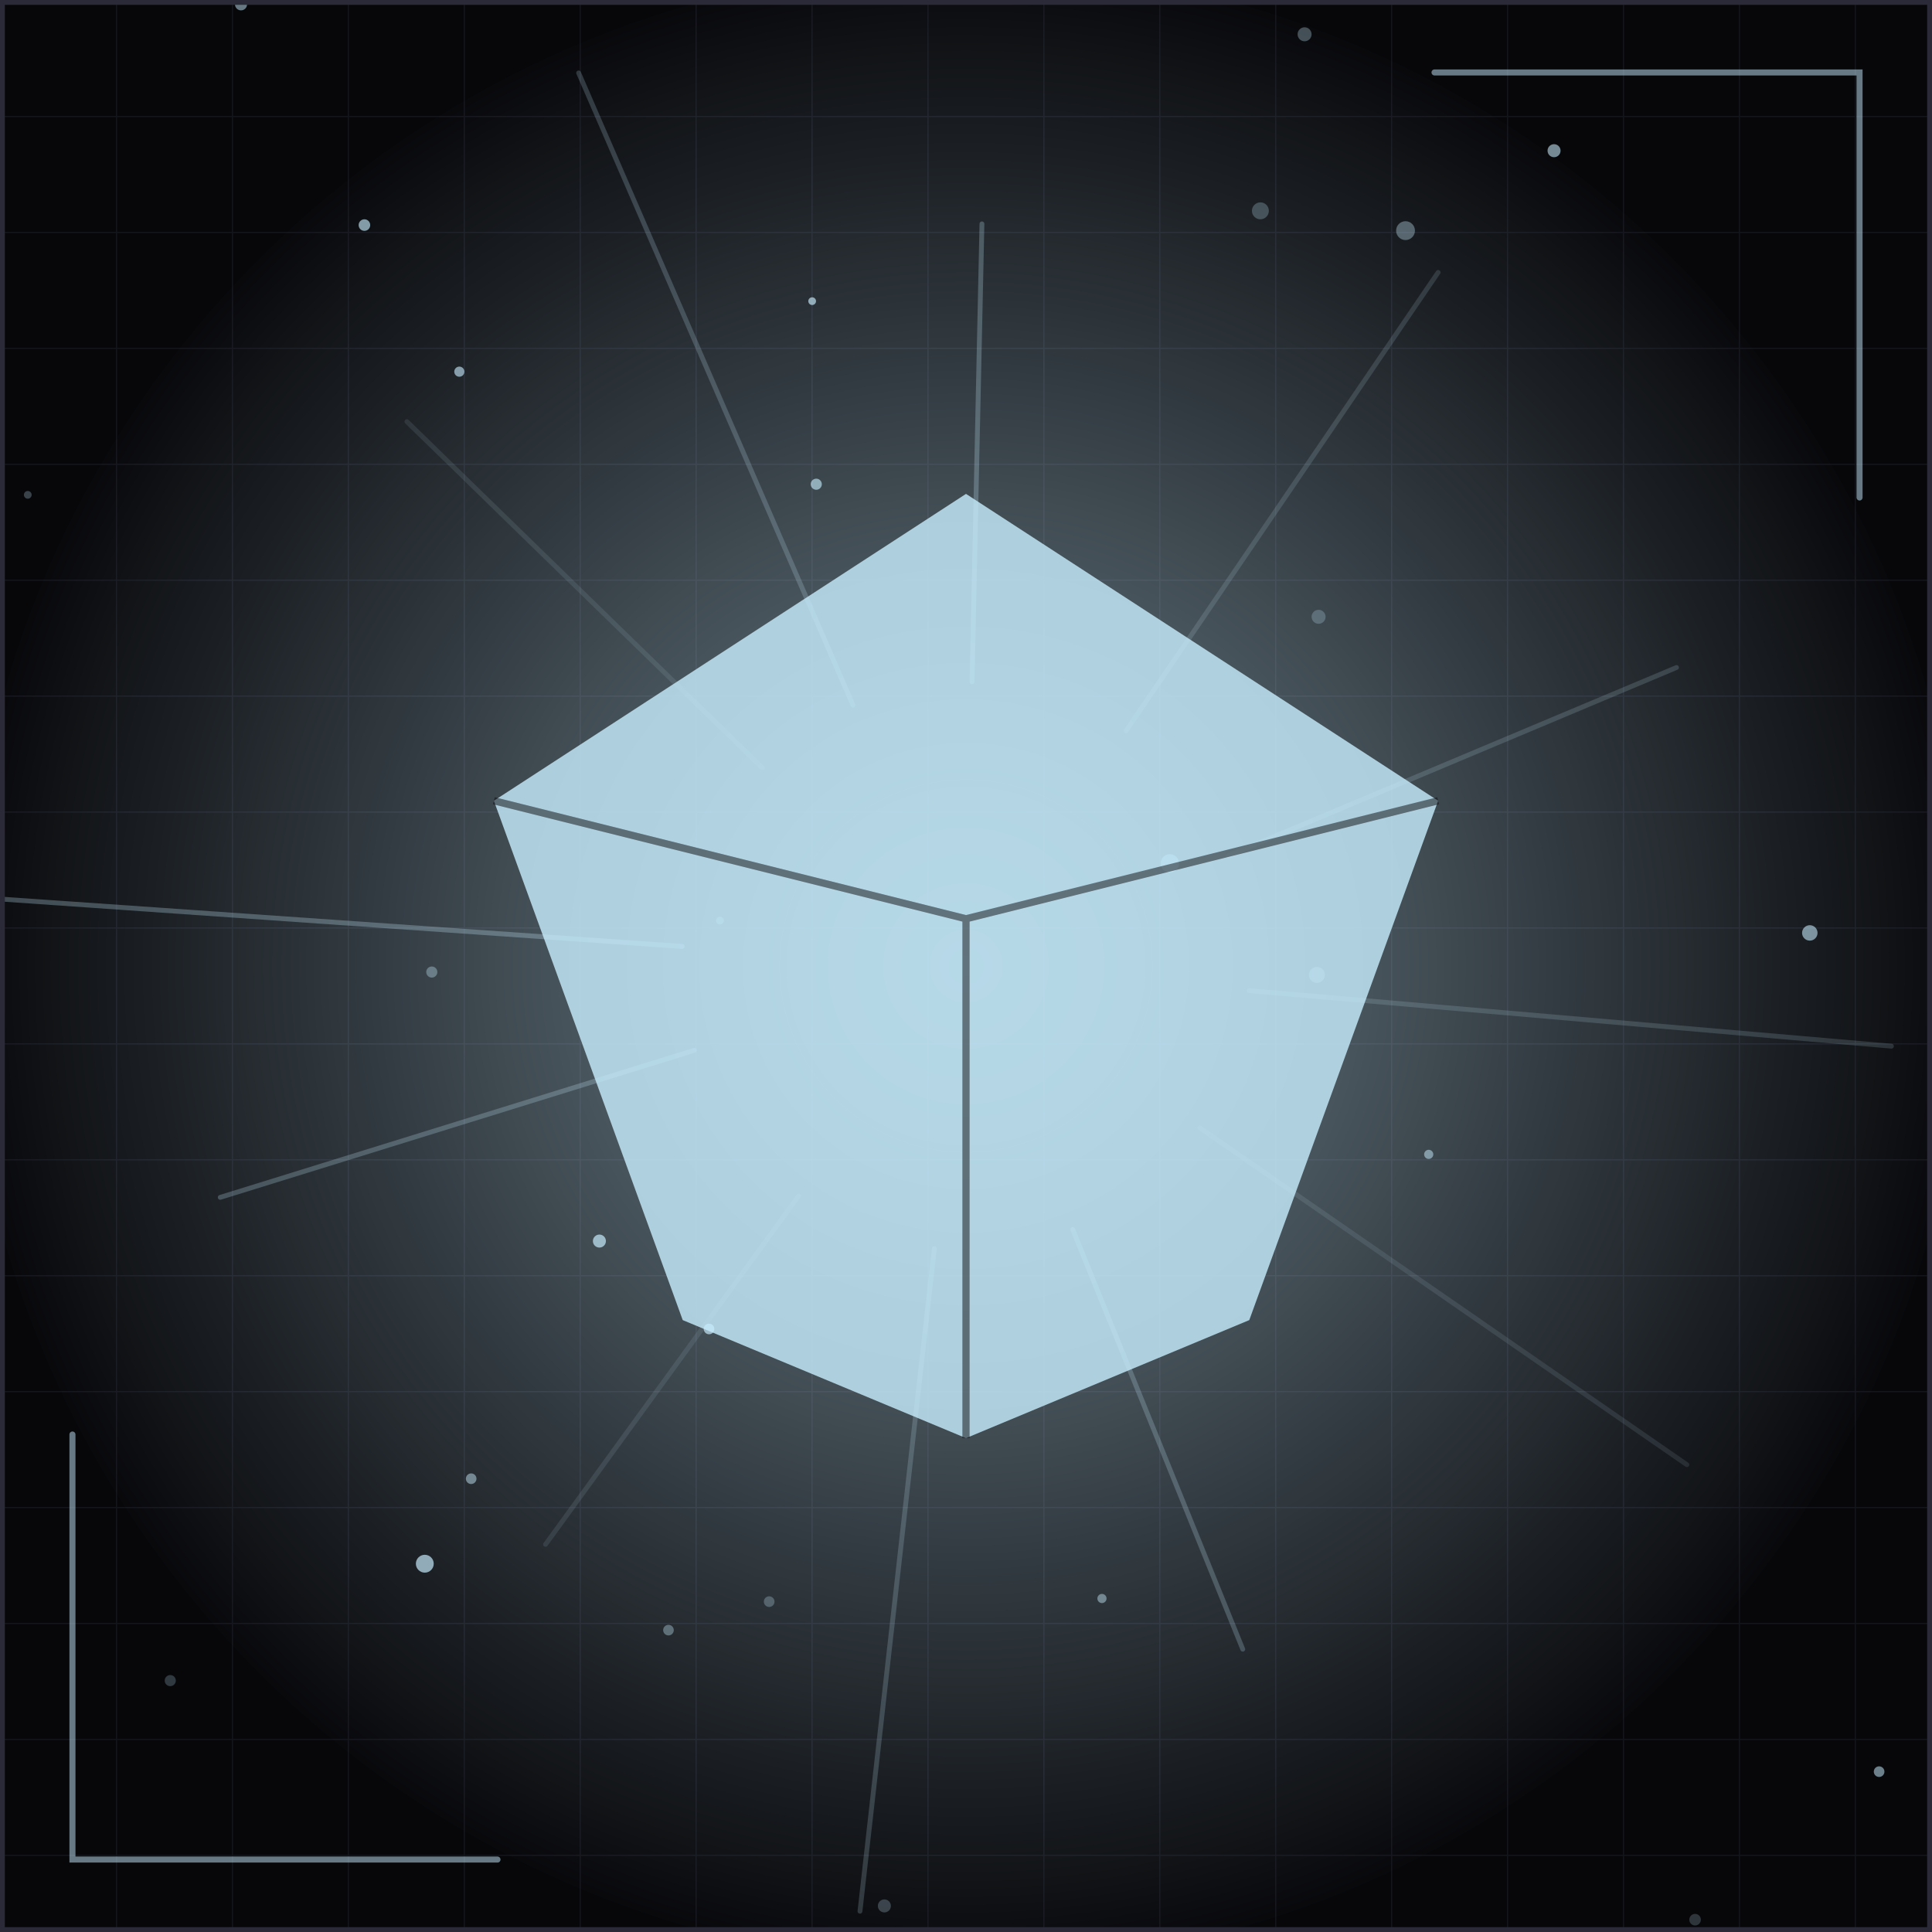
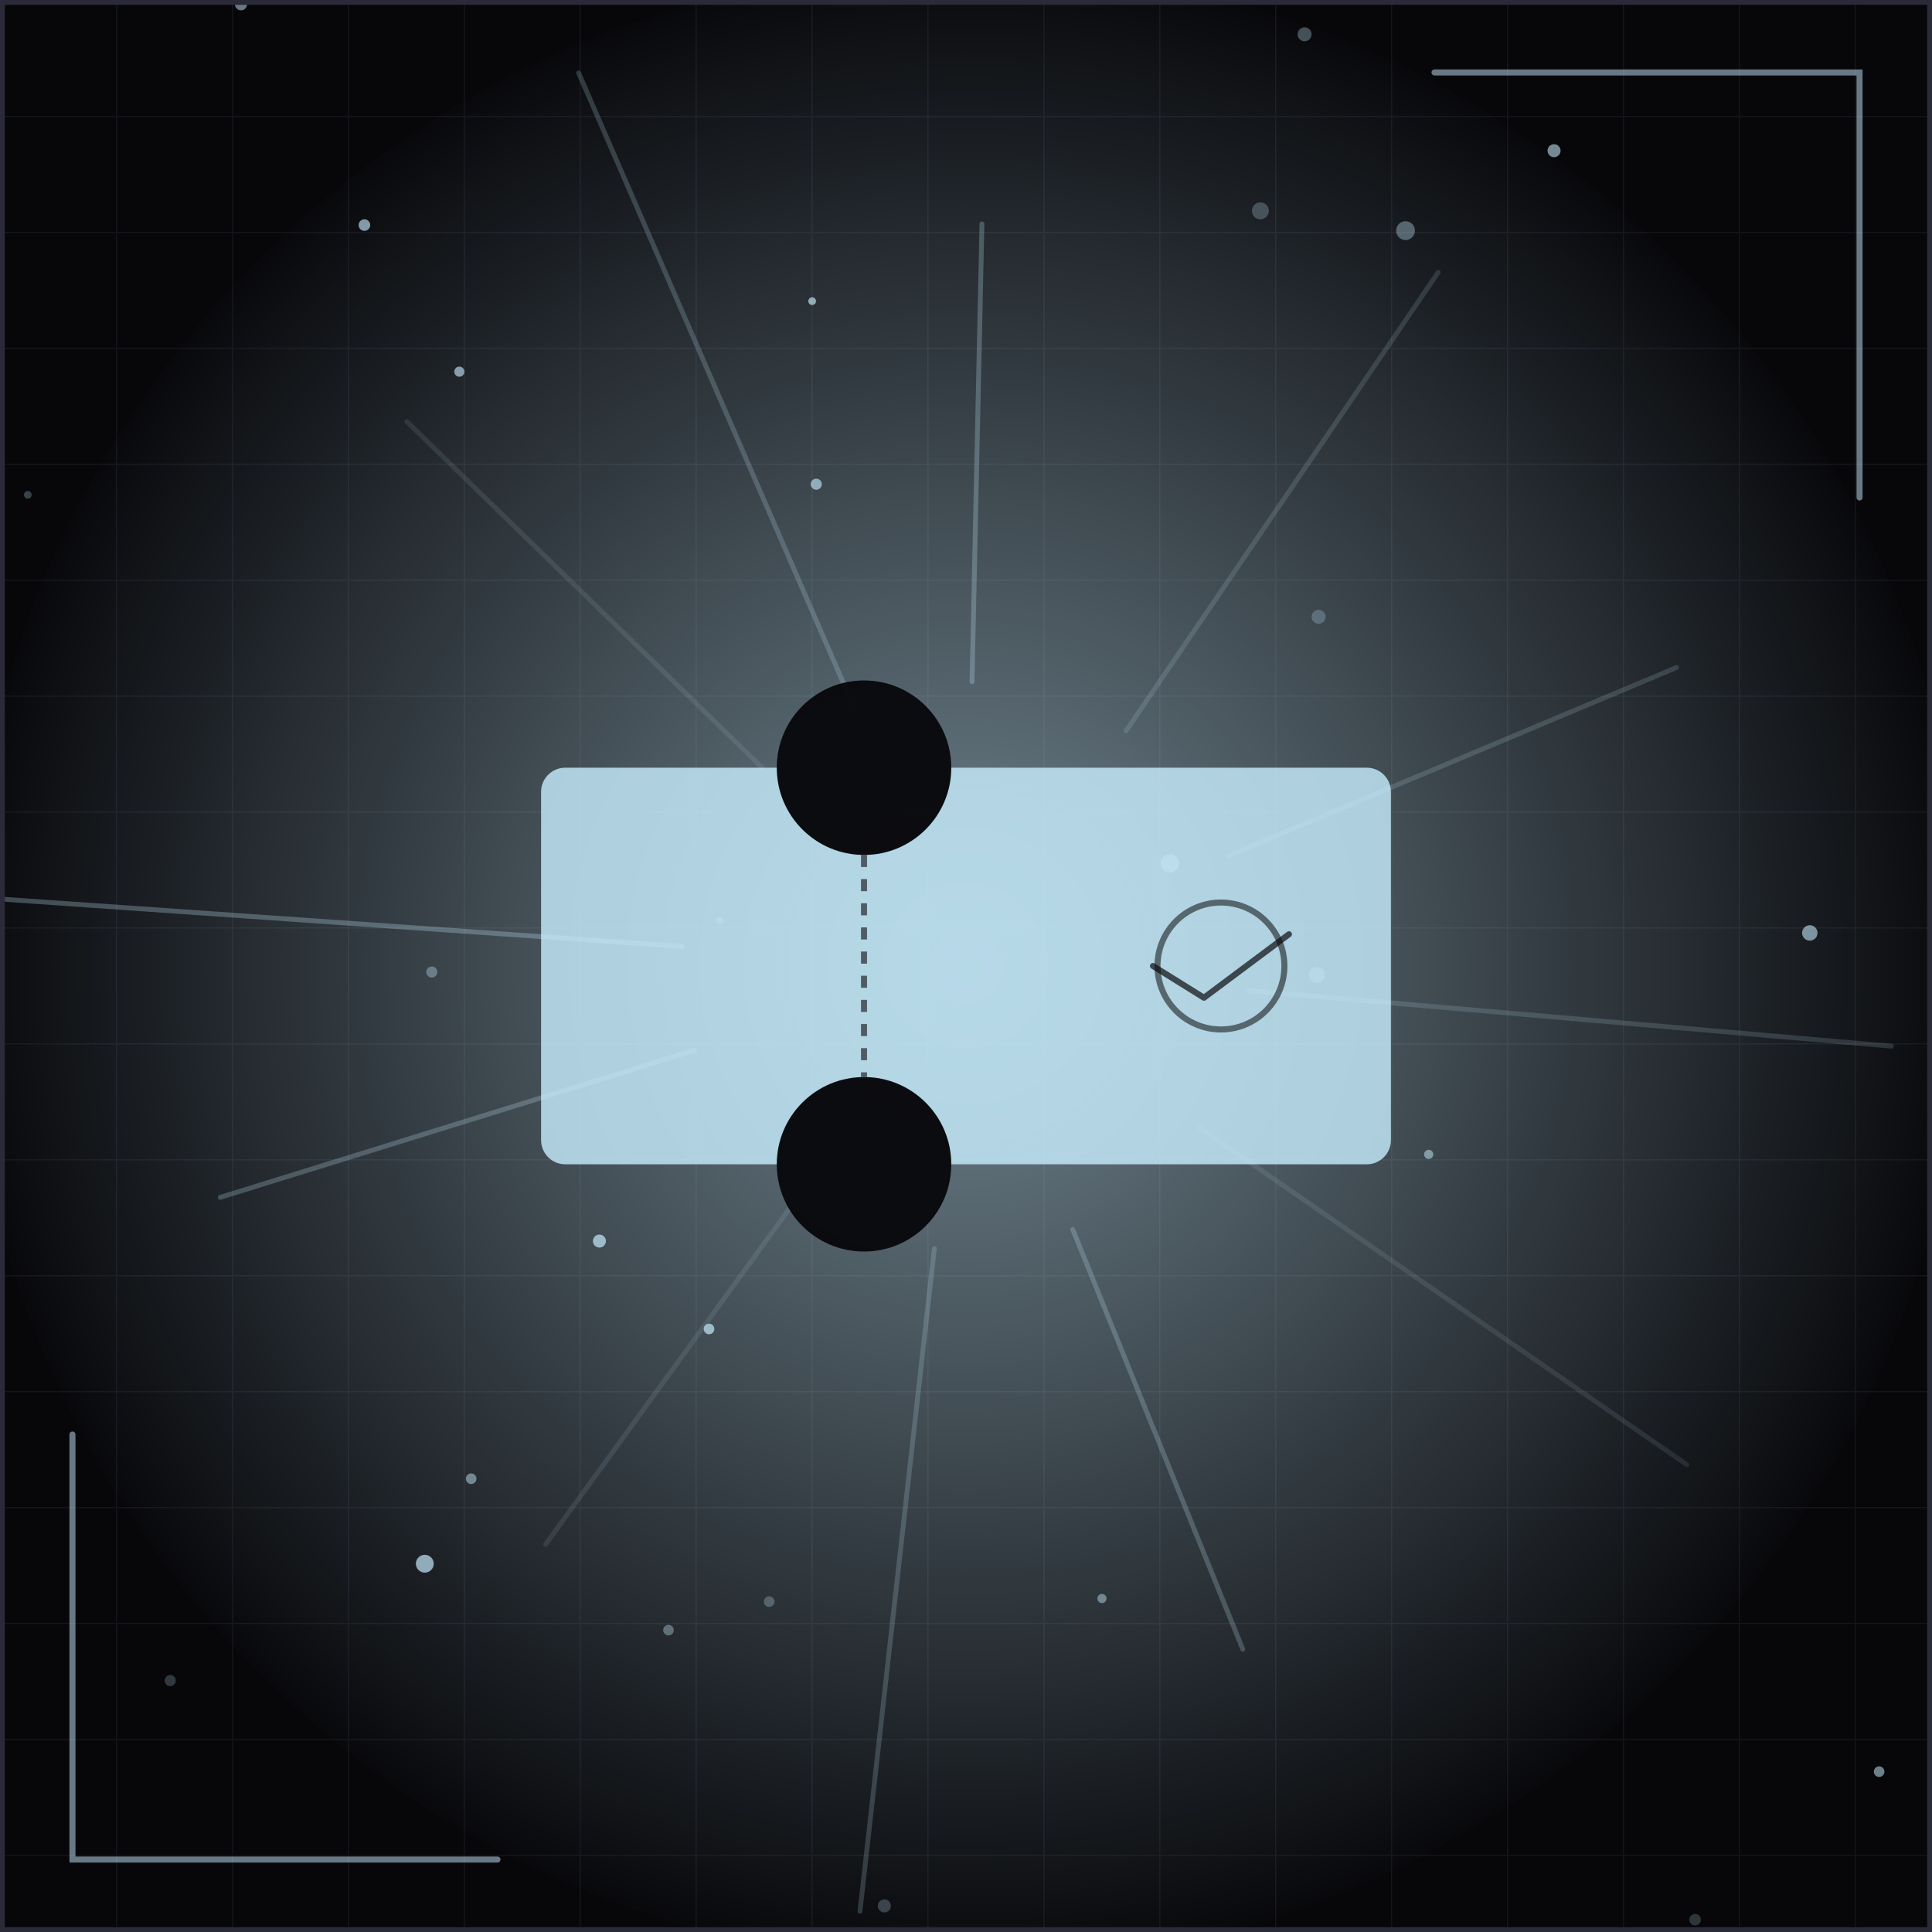
<svg xmlns="http://www.w3.org/2000/svg" width="800" height="800" viewBox="0 0 800 800">
  <rect width="800" height="800" fill="#07070a" />
  <defs>
    <pattern id="grid" width="48" height="48" patternUnits="userSpaceOnUse">
      <path d="M 48 0 L 0 0 0 48" fill="none" stroke="#2a2a38" stroke-width="1" opacity="0.35" />
    </pattern>
  </defs>
  <rect width="800" height="800" fill="url(#grid)" />
  <defs>
    <radialGradient id="glow1" cx="50%" cy="50%" r="50%">
      <stop offset="0%" stop-color="#c7ecfd" stop-opacity="0.55" />
      <stop offset="100%" stop-color="#c7ecfd" stop-opacity="0" />
    </radialGradient>
  </defs>
  <circle cx="400" cy="400" r="414" fill="url(#glow1)" />
  <g opacity="0.4" stroke="#c7ecfd" stroke-width="2" stroke-linecap="round">
    <line x1="517.3" y1="410.2" x2="783.2" y2="433.2" opacity="0.39" />
    <line x1="496.8" y1="467.0" x2="698.5" y2="606.5" opacity="0.26" />
    <line x1="444.2" y1="509.1" x2="514.6" y2="682.9" opacity="0.55" />
    <line x1="386.9" y1="517.0" x2="356.1" y2="791.4" opacity="0.48" />
    <line x1="330.7" y1="495.2" x2="225.9" y2="639.5" opacity="0.26" />
    <line x1="287.5" y1="434.9" x2="91.2" y2="495.8" opacity="0.59" />
    <line x1="282.5" y1="391.9" x2="0.7" y2="372.3" opacity="0.69" />
    <line x1="315.6" y1="317.9" x2="168.5" y2="174.6" opacity="0.25" />
    <line x1="353.2" y1="292.0" x2="239.6" y2="30.2" opacity="0.50" />
    <line x1="402.5" y1="282.3" x2="406.6" y2="92.7" opacity="0.63" />
    <line x1="466.3" y1="302.6" x2="595.5" y2="112.8" opacity="0.36" />
    <line x1="508.6" y1="354.4" x2="694.2" y2="276.4" opacity="0.40" />
  </g>
  <circle cx="276.8" cy="675.0" r="2.2" fill="#c7ecfd" opacity="0.36" />
  <circle cx="540.2" cy="14.2" r="2.9" fill="#c7ecfd" opacity="0.31" />
  <circle cx="484.4" cy="357.5" r="3.8" fill="#c7ecfd" opacity="0.43" />
  <circle cx="336.3" cy="124.7" r="1.6" fill="#c7ecfd" opacity="0.65" />
  <circle cx="293.6" cy="550.3" r="2.2" fill="#c7ecfd" opacity="0.68" />
  <circle cx="701.9" cy="794.9" r="2.4" fill="#c7ecfd" opacity="0.20" />
  <circle cx="366.2" cy="789.2" r="2.7" fill="#c7ecfd" opacity="0.24" />
  <circle cx="195.1" cy="612.3" r="2.2" fill="#c7ecfd" opacity="0.48" />
  <circle cx="178.8" cy="402.5" r="2.3" fill="#c7ecfd" opacity="0.35" />
  <circle cx="99.8" cy="1.8" r="2.5" fill="#c7ecfd" opacity="0.49" />
  <circle cx="778.1" cy="733.6" r="2.2" fill="#c7ecfd" opacity="0.53" />
  <circle cx="248.2" cy="513.9" r="2.7" fill="#c7ecfd" opacity="0.69" />
  <circle cx="70.5" cy="695.9" r="2.3" fill="#c7ecfd" opacity="0.22" />
  <circle cx="175.9" cy="647.5" r="3.7" fill="#c7ecfd" opacity="0.68" />
  <circle cx="643.5" cy="62.4" r="2.7" fill="#c7ecfd" opacity="0.57" />
  <circle cx="11.5" cy="204.9" r="1.6" fill="#c7ecfd" opacity="0.26" />
  <circle cx="521.9" cy="87.3" r="3.5" fill="#c7ecfd" opacity="0.25" />
  <circle cx="298.1" cy="381.2" r="1.6" fill="#c7ecfd" opacity="0.32" />
  <circle cx="456.3" cy="661.9" r="1.9" fill="#c7ecfd" opacity="0.45" />
  <circle cx="749.4" cy="386.3" r="3.2" fill="#c7ecfd" opacity="0.58" />
  <circle cx="545.3" cy="403.7" r="3.3" fill="#c7ecfd" opacity="0.28" />
  <circle cx="338.0" cy="200.5" r="2.3" fill="#c7ecfd" opacity="0.62" />
  <circle cx="591.6" cy="478.0" r="1.9" fill="#c7ecfd" opacity="0.51" />
  <circle cx="318.5" cy="663.2" r="2.2" fill="#c7ecfd" opacity="0.27" />
  <circle cx="190.2" cy="153.9" r="2.1" fill="#c7ecfd" opacity="0.61" />
  <circle cx="582.0" cy="95.5" r="3.9" fill="#c7ecfd" opacity="0.36" />
  <circle cx="150.9" cy="93.2" r="2.4" fill="#c7ecfd" opacity="0.63" />
  <circle cx="546.0" cy="255.4" r="2.9" fill="#c7ecfd" opacity="0.24" />
  <g transform="translate(400 400)" opacity="0.95">
-     <path d="M -195.5 -68.425 L 0 -195.5 L 195.5 -68.425 L 117.3 146.625 L 0 195.5 L -117.3 146.625 Z" fill="#c7ecfd" opacity="0.85" />
-     <path d="M -195.5 -68.425 L 0 -19.55 L 195.5 -68.425 M 0 -19.55 L 0 195.5" fill="none" stroke="#07070a" stroke-width="3" opacity="0.5" />
+     <rect x="-175.95" y="-82.11" width="351.9" height="164.22" rx="10" fill="#c7ecfd" opacity="0.85" />
+     <circle cx="-42.228" cy="-82.11" r="36.128" fill="#07070a" />
+     <circle cx="-42.228" cy="82.11" r="36.128" fill="#07070a" />
+     <line x1="-42.228" y1="-45.982" x2="-42.228" y2="45.982" stroke="#07070a" stroke-width="2.5" stroke-dasharray="5 5" opacity="0.6" />
+     <circle cx="105.57" cy="0" r="26.275" fill="none" stroke="#07070a" stroke-width="2.5" opacity="0.55" />
+     <path d="M 77.418 0 L 98.532 13.138 L 133.722 -13.138" fill="none" stroke="#07070a" stroke-width="2.5" stroke-linecap="round" stroke-linejoin="round" opacity="0.7" />
  </g>
  <g opacity="0.5" stroke="#c7ecfd" stroke-width="2.5" stroke-linecap="round">
    <path d="M 594 30 L 770 30 L 770 206" fill="none" />
    <path d="M 30 594 L 30 770 L 206 770" fill="none" />
  </g>
  <rect x="1" y="1" width="798" height="798" fill="none" stroke="#2a2a38" stroke-width="2" />
</svg>
